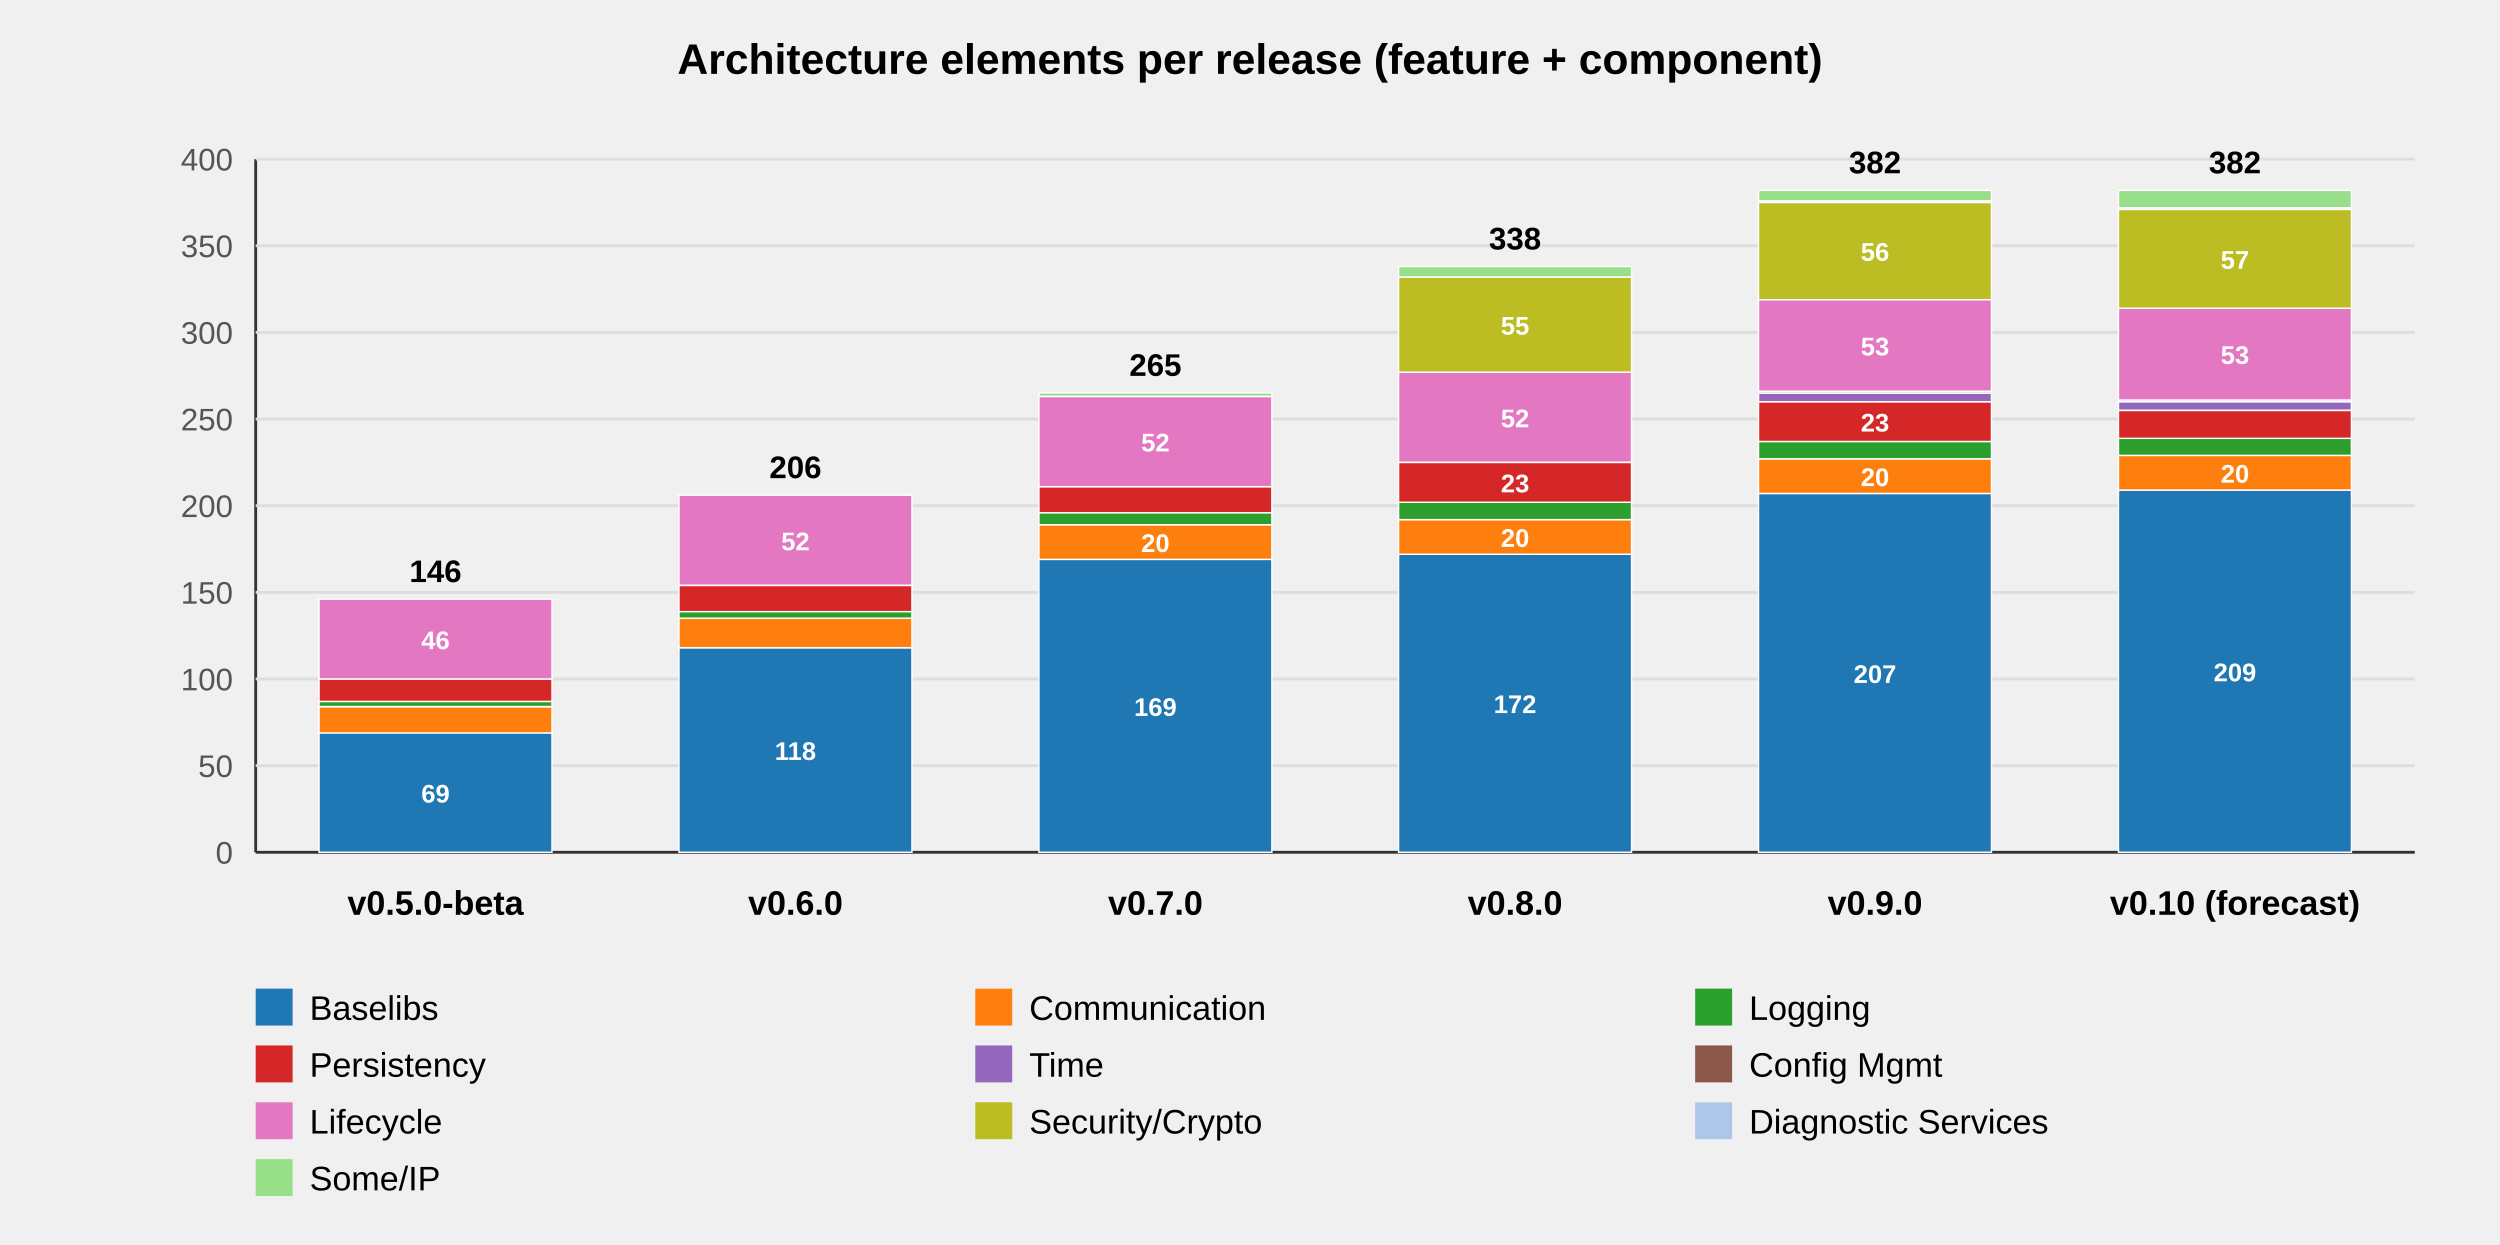
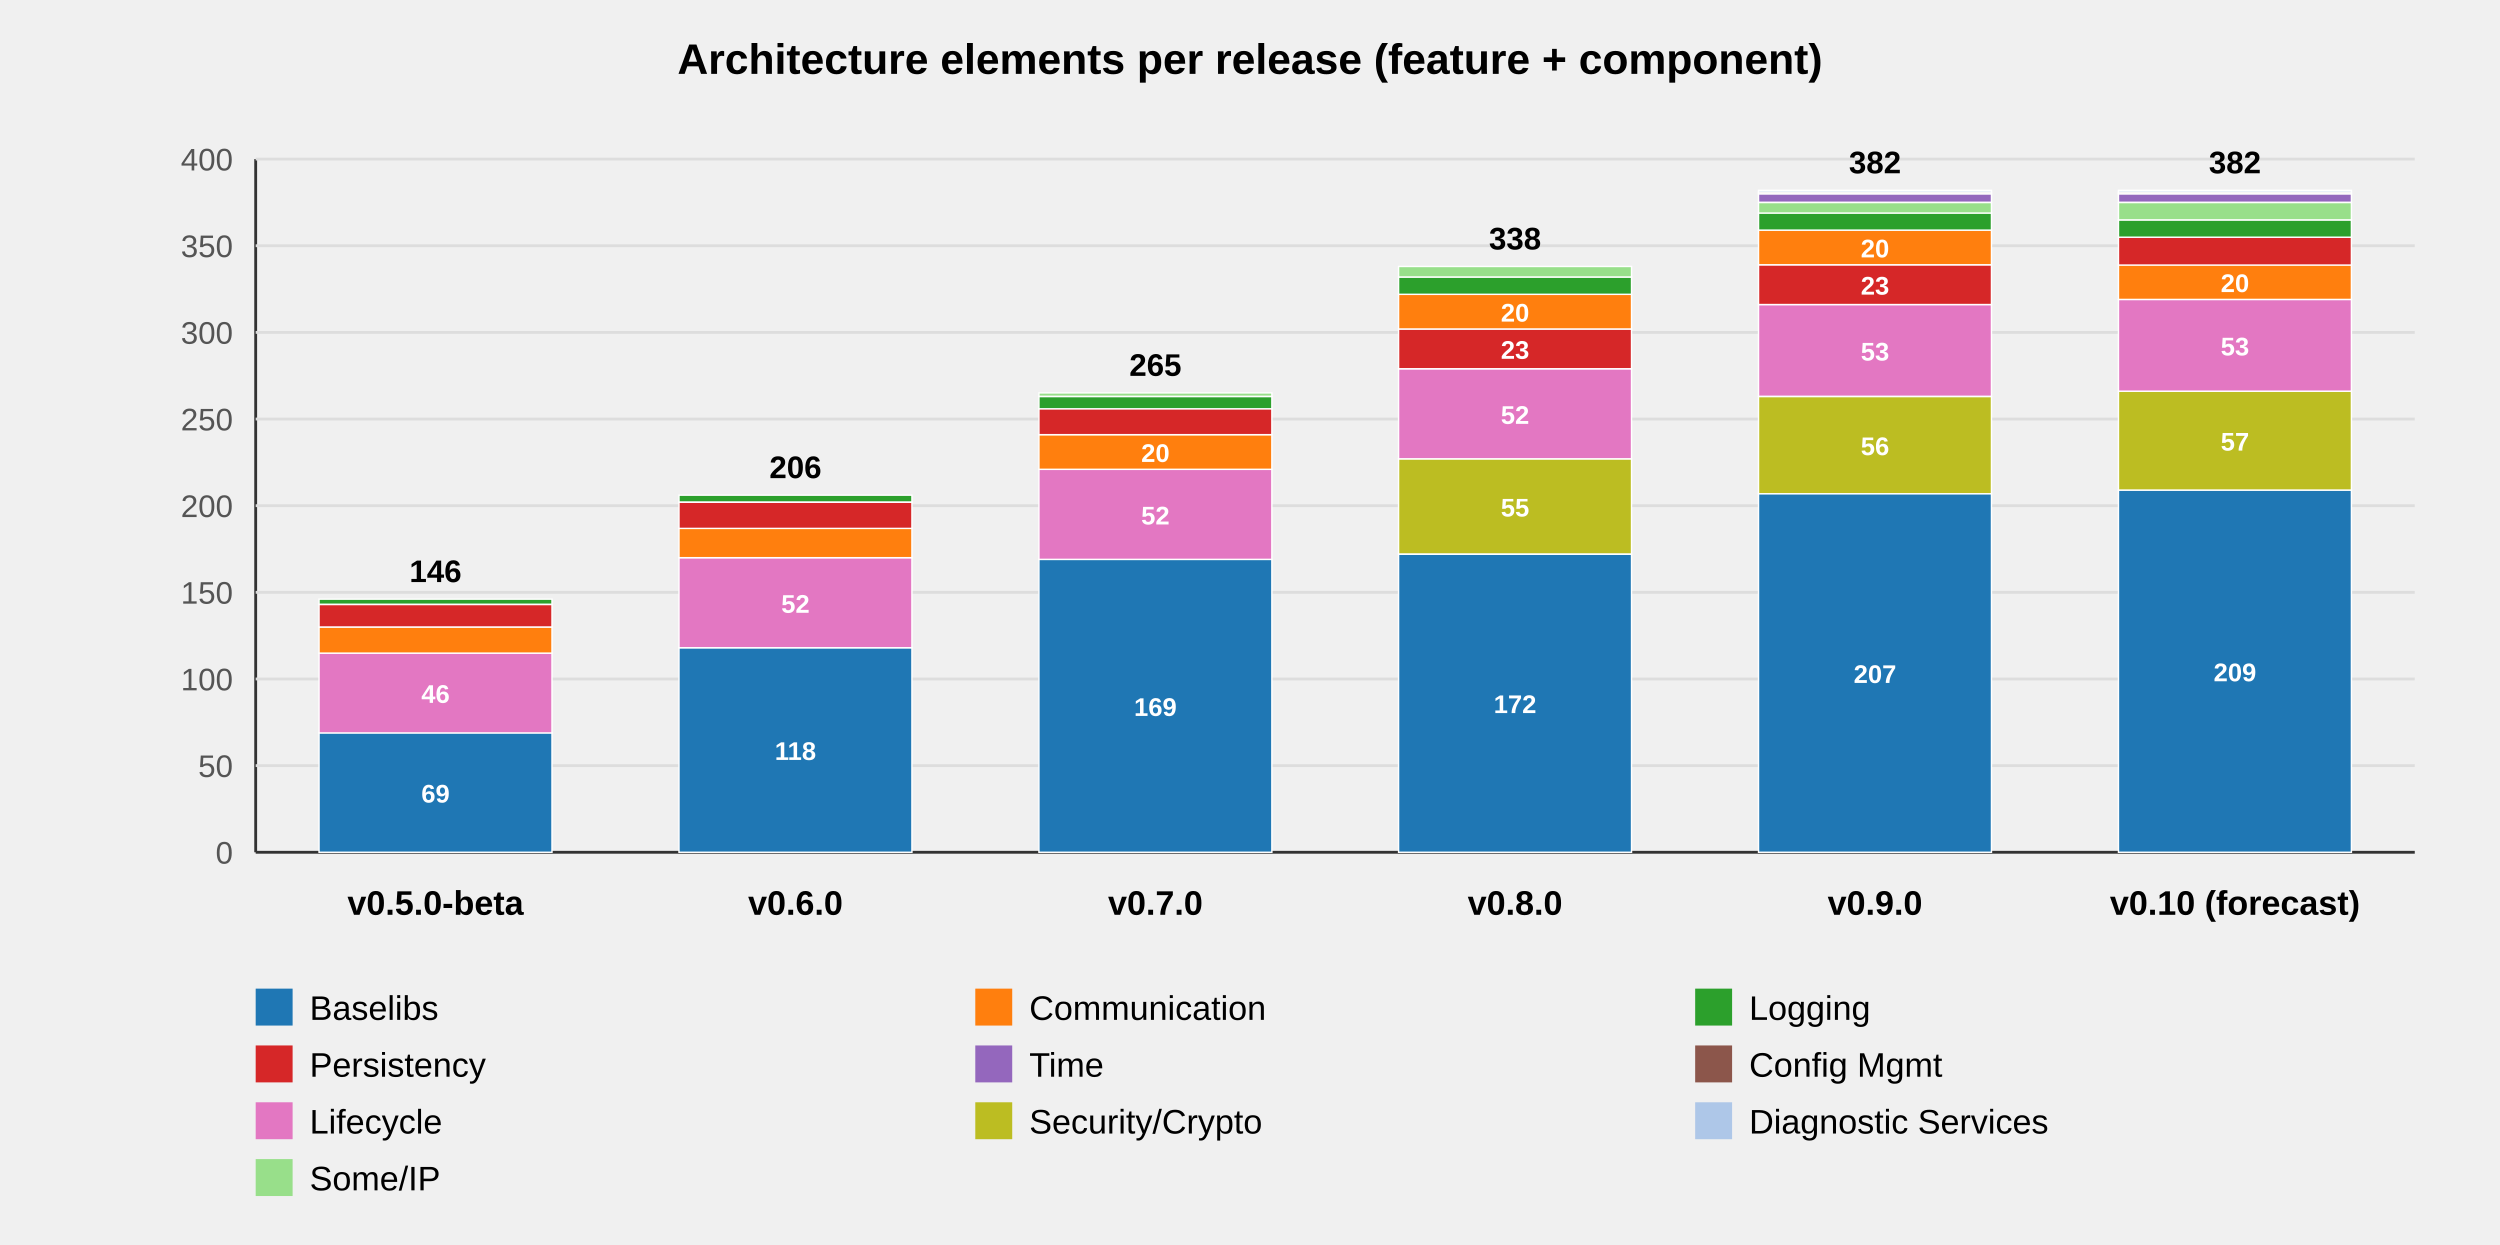
<svg xmlns="http://www.w3.org/2000/svg" viewBox="0 0 880 438" font-family="Arial, sans-serif" font-size="13" role="img">
  <text x="440" y="26" text-anchor="middle" font-size="15" font-weight="bold">Architecture elements per release (feature + component)</text>
  <line x1="90" y1="56" x2="90" y2="300" stroke="#333" />
  <line x1="90" y1="300" x2="850" y2="300" stroke="#333" />
  <g stroke="#ddd">
    <line x1="90" y1="269.5" x2="850" y2="269.5" />
    <line x1="90" y1="239.0" x2="850" y2="239.0" />
    <line x1="90" y1="208.5" x2="850" y2="208.5" />
    <line x1="90" y1="178.0" x2="850" y2="178.0" />
    <line x1="90" y1="147.5" x2="850" y2="147.5" />
    <line x1="90" y1="117.0" x2="850" y2="117.0" />
    <line x1="90" y1="86.5" x2="850" y2="86.5" />
    <line x1="90" y1="56.0" x2="850" y2="56.0" />
  </g>
  <g fill="#555" text-anchor="end" font-size="11">
    <text x="82" y="304.0">0</text>
    <text x="82" y="273.5">50</text>
    <text x="82" y="243.0">100</text>
    <text x="82" y="212.5">150</text>
    <text x="82" y="182.0">200</text>
    <text x="82" y="151.5">250</text>
    <text x="82" y="121.0">300</text>
    <text x="82" y="90.5">350</text>
    <text x="82" y="60.0">400</text>
  </g>
  <rect x="112.3" y="257.9" width="82" height="42.1" fill="#1f77b4" stroke="#fff" stroke-width="0.5" />
  <text x="153.3" y="282.5" text-anchor="middle" font-size="9" fill="#fff" font-weight="bold">69</text>
-   <rect x="112.3" y="248.8" width="82" height="9.2" fill="#ff7f0e" stroke="#fff" stroke-width="0.5" />
-   <rect x="112.3" y="246.9" width="82" height="1.8" fill="#2ca02c" stroke="#fff" stroke-width="0.5" />
-   <rect x="112.3" y="239.0" width="82" height="7.9" fill="#d62728" stroke="#fff" stroke-width="0.5" />
-   <rect x="112.3" y="210.9" width="82" height="28.1" fill="#e377c2" stroke="#fff" stroke-width="0.5" />
-   <text x="153.3" y="228.5" text-anchor="middle" font-size="9" fill="#fff" font-weight="bold">46</text>
+   <rect x="112.3" y="229.9" width="82" height="28.1" fill="#e377c2" stroke="#fff" stroke-width="0.5" />
+   <text x="153.3" y="247.4" text-anchor="middle" font-size="9" fill="#fff" font-weight="bold">46</text>
+   <rect x="112.3" y="220.7" width="82" height="9.2" fill="#ff7f0e" stroke="#fff" stroke-width="0.5" />
+   <rect x="112.3" y="212.8" width="82" height="7.9" fill="#d62728" stroke="#fff" stroke-width="0.5" />
+   <rect x="112.3" y="210.9" width="82" height="1.8" fill="#2ca02c" stroke="#fff" stroke-width="0.5" />
  <text x="153.3" y="204.9" text-anchor="middle" font-size="11" font-weight="bold">146</text>
  <text x="153.3" y="322" text-anchor="middle" font-weight="bold" font-size="12">v0.5.0-beta</text>
  <rect x="239.0" y="228.0" width="82" height="72.0" fill="#1f77b4" stroke="#fff" stroke-width="0.5" />
  <text x="280.0" y="267.5" text-anchor="middle" font-size="9" fill="#fff" font-weight="bold">118</text>
-   <rect x="239.0" y="217.6" width="82" height="10.4" fill="#ff7f0e" stroke="#fff" stroke-width="0.5" />
-   <rect x="239.0" y="215.2" width="82" height="2.4" fill="#2ca02c" stroke="#fff" stroke-width="0.5" />
-   <rect x="239.0" y="206.1" width="82" height="9.2" fill="#d62728" stroke="#fff" stroke-width="0.5" />
-   <rect x="239.0" y="174.3" width="82" height="31.7" fill="#e377c2" stroke="#fff" stroke-width="0.5" />
-   <text x="280.0" y="193.7" text-anchor="middle" font-size="9" fill="#fff" font-weight="bold">52</text>
+   <rect x="239.0" y="196.3" width="82" height="31.7" fill="#e377c2" stroke="#fff" stroke-width="0.5" />
+   <text x="280.0" y="215.7" text-anchor="middle" font-size="9" fill="#fff" font-weight="bold">52</text>
+   <rect x="239.0" y="185.9" width="82" height="10.4" fill="#ff7f0e" stroke="#fff" stroke-width="0.5" />
+   <rect x="239.0" y="176.8" width="82" height="9.2" fill="#d62728" stroke="#fff" stroke-width="0.5" />
+   <rect x="239.0" y="174.3" width="82" height="2.4" fill="#2ca02c" stroke="#fff" stroke-width="0.5" />
  <text x="280.0" y="168.3" text-anchor="middle" font-size="11" font-weight="bold">206</text>
  <text x="280.0" y="322" text-anchor="middle" font-weight="bold" font-size="12">v0.6.0</text>
  <rect x="365.7" y="196.9" width="82" height="103.1" fill="#1f77b4" stroke="#fff" stroke-width="0.5" />
  <text x="406.7" y="252.0" text-anchor="middle" font-size="9" fill="#fff" font-weight="bold">169</text>
-   <rect x="365.7" y="184.7" width="82" height="12.2" fill="#ff7f0e" stroke="#fff" stroke-width="0.5" />
-   <text x="406.7" y="194.3" text-anchor="middle" font-size="9" fill="#fff" font-weight="bold">20</text>
-   <rect x="365.7" y="180.4" width="82" height="4.3" fill="#2ca02c" stroke="#fff" stroke-width="0.5" />
-   <rect x="365.7" y="171.3" width="82" height="9.2" fill="#d62728" stroke="#fff" stroke-width="0.5" />
-   <rect x="365.7" y="139.6" width="82" height="31.7" fill="#e377c2" stroke="#fff" stroke-width="0.5" />
-   <text x="406.7" y="158.9" text-anchor="middle" font-size="9" fill="#fff" font-weight="bold">52</text>
+   <rect x="365.7" y="165.2" width="82" height="31.7" fill="#e377c2" stroke="#fff" stroke-width="0.5" />
+   <text x="406.7" y="184.6" text-anchor="middle" font-size="9" fill="#fff" font-weight="bold">52</text>
+   <rect x="365.7" y="153.0" width="82" height="12.2" fill="#ff7f0e" stroke="#fff" stroke-width="0.5" />
+   <text x="406.7" y="162.6" text-anchor="middle" font-size="9" fill="#fff" font-weight="bold">20</text>
+   <rect x="365.7" y="143.8" width="82" height="9.2" fill="#d62728" stroke="#fff" stroke-width="0.5" />
+   <rect x="365.7" y="139.6" width="82" height="4.3" fill="#2ca02c" stroke="#fff" stroke-width="0.5" />
  <rect x="365.7" y="138.3" width="82" height="1.2" fill="#98df8a" stroke="#fff" stroke-width="0.5" />
  <text x="406.7" y="132.3" text-anchor="middle" font-size="11" font-weight="bold">265</text>
  <text x="406.7" y="322" text-anchor="middle" font-weight="bold" font-size="12">v0.7.0</text>
  <rect x="492.3" y="195.1" width="82" height="104.9" fill="#1f77b4" stroke="#fff" stroke-width="0.5" />
  <text x="533.3" y="251.0" text-anchor="middle" font-size="9" fill="#fff" font-weight="bold">172</text>
-   <rect x="492.3" y="182.9" width="82" height="12.2" fill="#ff7f0e" stroke="#fff" stroke-width="0.5" />
-   <text x="533.3" y="192.5" text-anchor="middle" font-size="9" fill="#fff" font-weight="bold">20</text>
-   <rect x="492.3" y="176.8" width="82" height="6.1" fill="#2ca02c" stroke="#fff" stroke-width="0.5" />
-   <rect x="492.3" y="162.8" width="82" height="14.0" fill="#d62728" stroke="#fff" stroke-width="0.5" />
-   <text x="533.3" y="173.3" text-anchor="middle" font-size="9" fill="#fff" font-weight="bold">23</text>
-   <rect x="492.3" y="131.0" width="82" height="31.7" fill="#e377c2" stroke="#fff" stroke-width="0.5" />
-   <text x="533.3" y="150.4" text-anchor="middle" font-size="9" fill="#fff" font-weight="bold">52</text>
-   <rect x="492.3" y="97.5" width="82" height="33.5" fill="#bcbd22" stroke="#fff" stroke-width="0.5" />
-   <text x="533.3" y="117.8" text-anchor="middle" font-size="9" fill="#fff" font-weight="bold">55</text>
+   <rect x="492.3" y="161.5" width="82" height="33.5" fill="#bcbd22" stroke="#fff" stroke-width="0.5" />
+   <text x="533.3" y="181.8" text-anchor="middle" font-size="9" fill="#fff" font-weight="bold">55</text>
+   <rect x="492.3" y="129.8" width="82" height="31.7" fill="#e377c2" stroke="#fff" stroke-width="0.5" />
+   <text x="533.3" y="149.2" text-anchor="middle" font-size="9" fill="#fff" font-weight="bold">52</text>
+   <rect x="492.3" y="115.8" width="82" height="14.0" fill="#d62728" stroke="#fff" stroke-width="0.5" />
+   <text x="533.3" y="126.3" text-anchor="middle" font-size="9" fill="#fff" font-weight="bold">23</text>
+   <rect x="492.3" y="103.6" width="82" height="12.2" fill="#ff7f0e" stroke="#fff" stroke-width="0.5" />
+   <text x="533.3" y="113.2" text-anchor="middle" font-size="9" fill="#fff" font-weight="bold">20</text>
+   <rect x="492.3" y="97.5" width="82" height="6.1" fill="#2ca02c" stroke="#fff" stroke-width="0.5" />
  <rect x="492.3" y="93.8" width="82" height="3.7" fill="#98df8a" stroke="#fff" stroke-width="0.5" />
  <text x="533.3" y="87.8" text-anchor="middle" font-size="11" font-weight="bold">338</text>
  <text x="533.3" y="322" text-anchor="middle" font-weight="bold" font-size="12">v0.8.0</text>
  <rect x="619.0" y="173.7" width="82" height="126.3" fill="#1f77b4" stroke="#fff" stroke-width="0.5" />
  <text x="660.0" y="240.4" text-anchor="middle" font-size="9" fill="#fff" font-weight="bold">207</text>
-   <rect x="619.0" y="161.5" width="82" height="12.2" fill="#ff7f0e" stroke="#fff" stroke-width="0.5" />
-   <text x="660.0" y="171.1" text-anchor="middle" font-size="9" fill="#fff" font-weight="bold">20</text>
-   <rect x="619.0" y="155.4" width="82" height="6.1" fill="#2ca02c" stroke="#fff" stroke-width="0.5" />
-   <rect x="619.0" y="141.4" width="82" height="14.0" fill="#d62728" stroke="#fff" stroke-width="0.5" />
-   <text x="660.0" y="151.9" text-anchor="middle" font-size="9" fill="#fff" font-weight="bold">23</text>
-   <rect x="619.0" y="138.4" width="82" height="3.0" fill="#9467bd" stroke="#fff" stroke-width="0.5" />
-   <rect x="619.0" y="137.7" width="82" height="0.6" fill="#8c564b" stroke="#fff" stroke-width="0.5" />
-   <rect x="619.0" y="105.4" width="82" height="32.3" fill="#e377c2" stroke="#fff" stroke-width="0.5" />
-   <text x="660.0" y="125.1" text-anchor="middle" font-size="9" fill="#fff" font-weight="bold">53</text>
-   <rect x="619.0" y="71.3" width="82" height="34.2" fill="#bcbd22" stroke="#fff" stroke-width="0.5" />
-   <text x="660.0" y="91.8" text-anchor="middle" font-size="9" fill="#fff" font-weight="bold">56</text>
-   <rect x="619.0" y="70.6" width="82" height="0.6" fill="#aec7e8" stroke="#fff" stroke-width="0.5" />
-   <rect x="619.0" y="67.0" width="82" height="3.7" fill="#98df8a" stroke="#fff" stroke-width="0.5" />
+   <rect x="619.0" y="139.6" width="82" height="34.2" fill="#bcbd22" stroke="#fff" stroke-width="0.5" />
+   <text x="660.0" y="160.2" text-anchor="middle" font-size="9" fill="#fff" font-weight="bold">56</text>
+   <rect x="619.0" y="107.2" width="82" height="32.3" fill="#e377c2" stroke="#fff" stroke-width="0.5" />
+   <text x="660.0" y="126.9" text-anchor="middle" font-size="9" fill="#fff" font-weight="bold">53</text>
+   <rect x="619.0" y="93.2" width="82" height="14.0" fill="#d62728" stroke="#fff" stroke-width="0.5" />
+   <text x="660.0" y="103.7" text-anchor="middle" font-size="9" fill="#fff" font-weight="bold">23</text>
+   <rect x="619.0" y="81.0" width="82" height="12.2" fill="#ff7f0e" stroke="#fff" stroke-width="0.5" />
+   <text x="660.0" y="90.6" text-anchor="middle" font-size="9" fill="#fff" font-weight="bold">20</text>
+   <rect x="619.0" y="74.9" width="82" height="6.1" fill="#2ca02c" stroke="#fff" stroke-width="0.5" />
+   <rect x="619.0" y="71.3" width="82" height="3.7" fill="#98df8a" stroke="#fff" stroke-width="0.5" />
+   <rect x="619.0" y="68.2" width="82" height="3.0" fill="#9467bd" stroke="#fff" stroke-width="0.5" />
+   <rect x="619.0" y="67.6" width="82" height="0.6" fill="#8c564b" stroke="#fff" stroke-width="0.5" />
+   <rect x="619.0" y="67.0" width="82" height="0.6" fill="#aec7e8" stroke="#fff" stroke-width="0.5" />
  <text x="660.0" y="61.0" text-anchor="middle" font-size="11" font-weight="bold">382</text>
  <text x="660.0" y="322" text-anchor="middle" font-weight="bold" font-size="12">v0.9.0</text>
  <rect x="745.7" y="172.5" width="82" height="127.5" fill="#1f77b4" stroke="#fff" stroke-width="0.5" />
  <text x="786.7" y="239.8" text-anchor="middle" font-size="9" fill="#fff" font-weight="bold">209</text>
-   <rect x="745.7" y="160.3" width="82" height="12.2" fill="#ff7f0e" stroke="#fff" stroke-width="0.5" />
-   <text x="786.7" y="169.9" text-anchor="middle" font-size="9" fill="#fff" font-weight="bold">20</text>
-   <rect x="745.7" y="154.2" width="82" height="6.1" fill="#2ca02c" stroke="#fff" stroke-width="0.5" />
-   <rect x="745.7" y="144.5" width="82" height="9.8" fill="#d62728" stroke="#fff" stroke-width="0.5" />
-   <rect x="745.7" y="141.4" width="82" height="3.0" fill="#9467bd" stroke="#fff" stroke-width="0.5" />
-   <rect x="745.7" y="140.8" width="82" height="0.6" fill="#8c564b" stroke="#fff" stroke-width="0.5" />
-   <rect x="745.7" y="108.5" width="82" height="32.3" fill="#e377c2" stroke="#fff" stroke-width="0.5" />
-   <text x="786.7" y="128.1" text-anchor="middle" font-size="9" fill="#fff" font-weight="bold">53</text>
-   <rect x="745.7" y="73.7" width="82" height="34.8" fill="#bcbd22" stroke="#fff" stroke-width="0.5" />
-   <text x="786.7" y="94.6" text-anchor="middle" font-size="9" fill="#fff" font-weight="bold">57</text>
-   <rect x="745.7" y="73.1" width="82" height="0.6" fill="#aec7e8" stroke="#fff" stroke-width="0.5" />
-   <rect x="745.7" y="67.0" width="82" height="6.1" fill="#98df8a" stroke="#fff" stroke-width="0.5" />
+   <rect x="745.7" y="137.7" width="82" height="34.8" fill="#bcbd22" stroke="#fff" stroke-width="0.5" />
+   <text x="786.7" y="158.6" text-anchor="middle" font-size="9" fill="#fff" font-weight="bold">57</text>
+   <rect x="745.7" y="105.4" width="82" height="32.3" fill="#e377c2" stroke="#fff" stroke-width="0.5" />
+   <text x="786.7" y="125.1" text-anchor="middle" font-size="9" fill="#fff" font-weight="bold">53</text>
+   <rect x="745.7" y="93.2" width="82" height="12.2" fill="#ff7f0e" stroke="#fff" stroke-width="0.5" />
+   <text x="786.7" y="102.8" text-anchor="middle" font-size="9" fill="#fff" font-weight="bold">20</text>
+   <rect x="745.7" y="83.5" width="82" height="9.8" fill="#d62728" stroke="#fff" stroke-width="0.5" />
+   <rect x="745.7" y="77.4" width="82" height="6.1" fill="#2ca02c" stroke="#fff" stroke-width="0.5" />
+   <rect x="745.7" y="71.3" width="82" height="6.1" fill="#98df8a" stroke="#fff" stroke-width="0.5" />
+   <rect x="745.7" y="68.2" width="82" height="3.0" fill="#9467bd" stroke="#fff" stroke-width="0.5" />
+   <rect x="745.7" y="67.6" width="82" height="0.6" fill="#8c564b" stroke="#fff" stroke-width="0.5" />
+   <rect x="745.7" y="67.0" width="82" height="0.6" fill="#aec7e8" stroke="#fff" stroke-width="0.5" />
  <text x="786.7" y="61.0" text-anchor="middle" font-size="11" font-weight="bold">382</text>
  <text x="786.7" y="322" text-anchor="middle" font-weight="bold" font-size="12">v0.10 (forecast)</text>
  <g font-size="12">
    <rect x="90.0" y="348" width="13" height="13" fill="#1f77b4" />
    <text x="109.0" y="359">Baselibs</text>
    <rect x="343.3" y="348" width="13" height="13" fill="#ff7f0e" />
    <text x="362.3" y="359">Communication</text>
    <rect x="596.7" y="348" width="13" height="13" fill="#2ca02c" />
    <text x="615.7" y="359">Logging</text>
    <rect x="90.0" y="368" width="13" height="13" fill="#d62728" />
    <text x="109.0" y="379">Persistency</text>
    <rect x="343.3" y="368" width="13" height="13" fill="#9467bd" />
    <text x="362.3" y="379">Time</text>
    <rect x="596.7" y="368" width="13" height="13" fill="#8c564b" />
    <text x="615.7" y="379">Config Mgmt</text>
    <rect x="90.0" y="388" width="13" height="13" fill="#e377c2" />
    <text x="109.0" y="399">Lifecycle</text>
    <rect x="343.3" y="388" width="13" height="13" fill="#bcbd22" />
    <text x="362.3" y="399">Security/Crypto</text>
    <rect x="596.7" y="388" width="13" height="13" fill="#aec7e8" />
    <text x="615.7" y="399">Diagnostic Services</text>
    <rect x="90.0" y="408" width="13" height="13" fill="#98df8a" />
    <text x="109.0" y="419">Some/IP</text>
  </g>
</svg>
